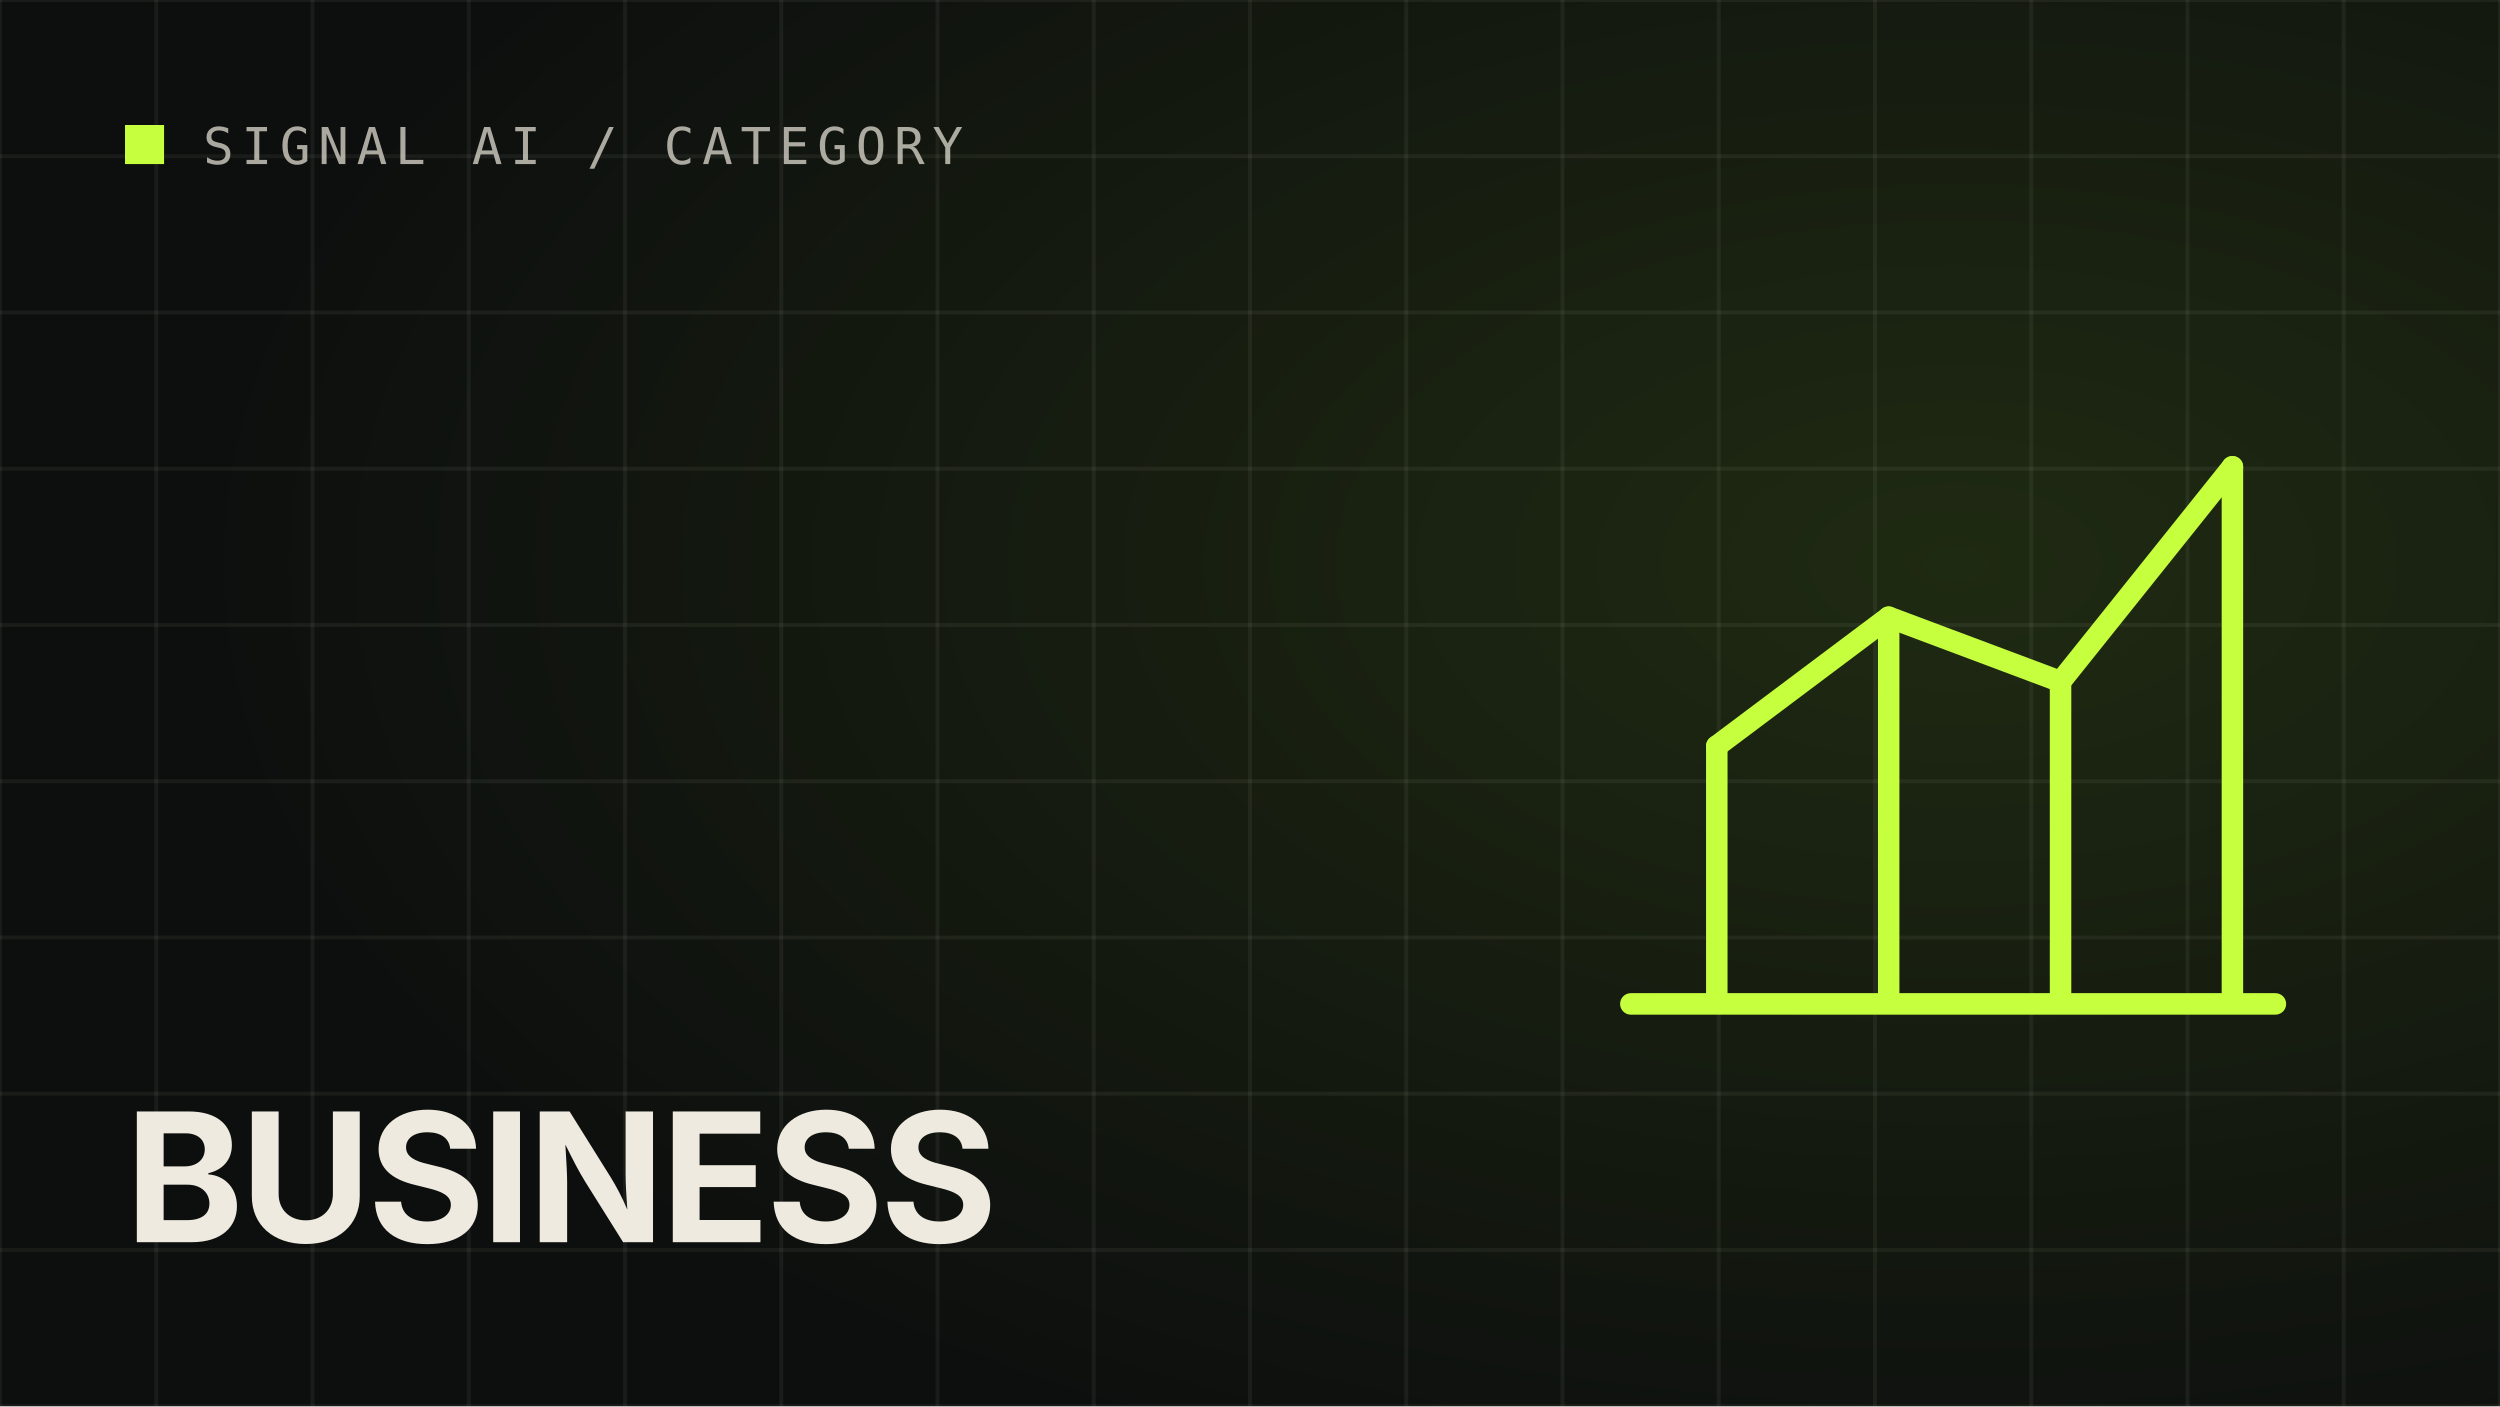
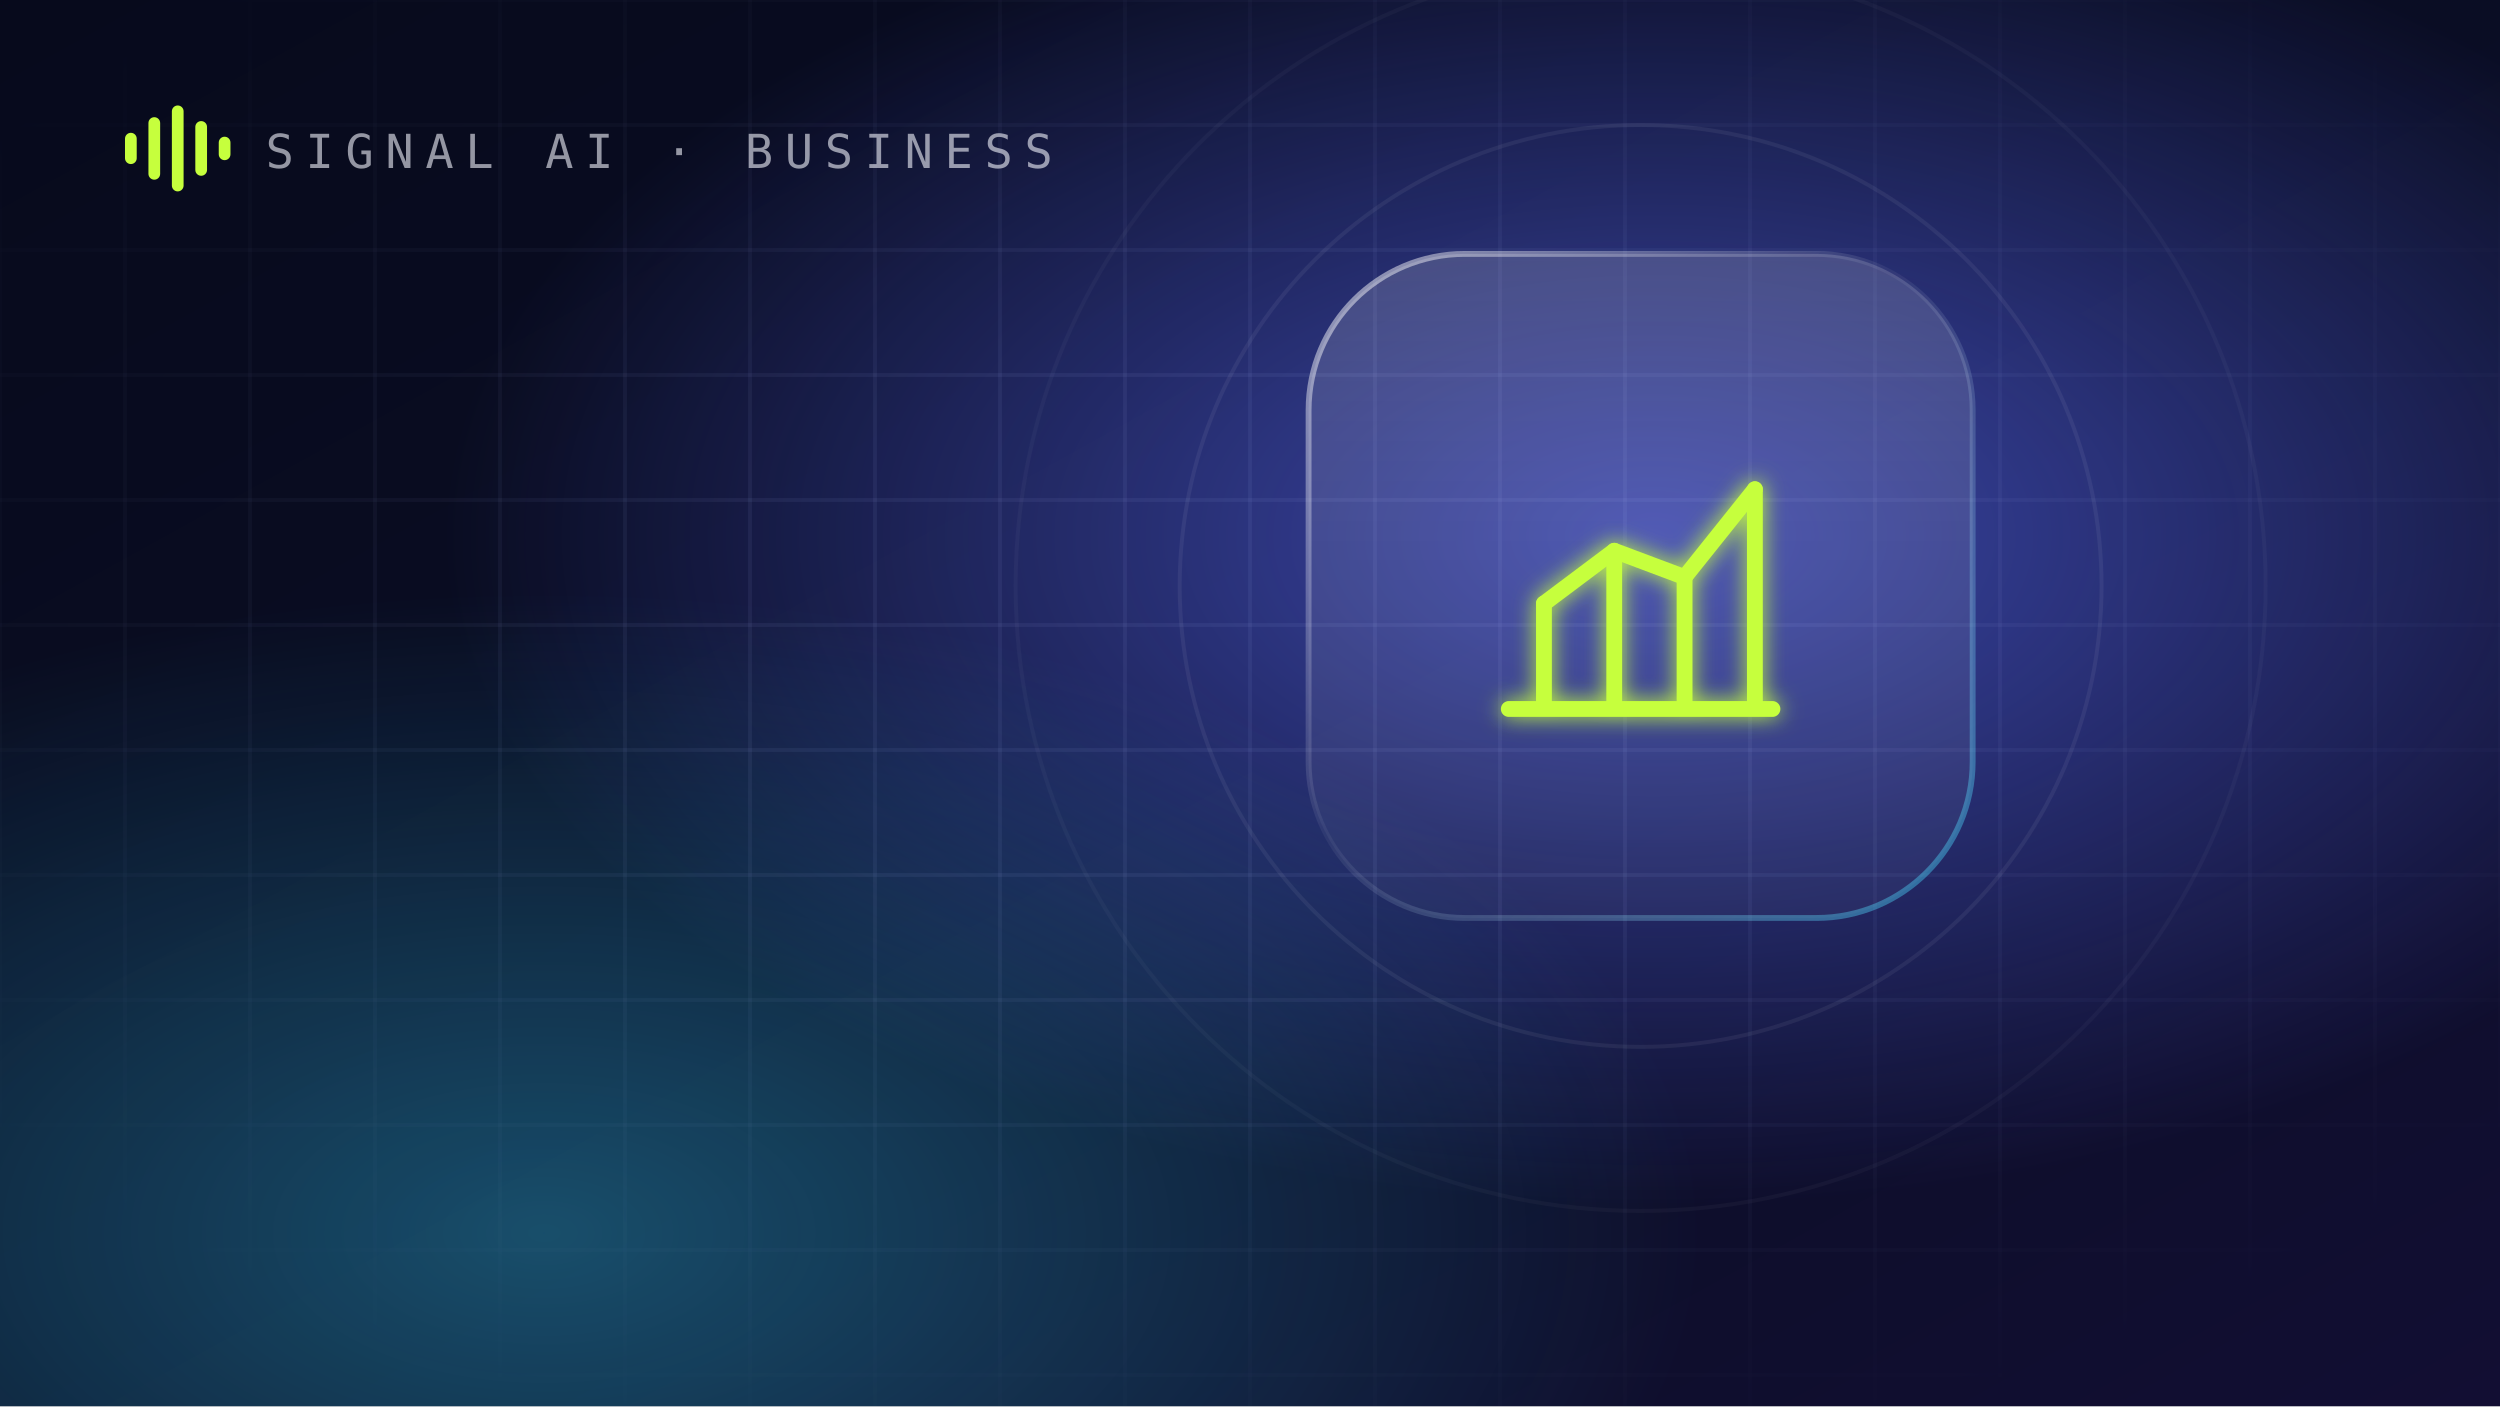
<svg xmlns="http://www.w3.org/2000/svg" viewBox="0 0 640 360" role="img" aria-label="BUSINESS category artwork">
  <defs>
-     <radialGradient id="g" cx="78%" cy="40%" r="70%">
-       <stop offset="0" stop-color="#1f2a12" />
-       <stop offset="1" stop-color="#0d0f0e" />
+     <linearGradient id="bg" x1="0" y1="0" x2="1" y2="1">
+       <stop offset="0" stop-color="#070a1c" />
+       <stop offset=".6" stop-color="#0b0e26" />
+       <stop offset="1" stop-color="#120e33" />
+     </linearGradient>
+     <radialGradient id="ga" cx="66%" cy="38%" r="48%">
+       <stop offset="0" stop-color="#5b6bff" stop-opacity=".62" />
+       <stop offset="1" stop-color="#5b6bff" stop-opacity="0" />
    </radialGradient>
+     <radialGradient id="gb" cx="22%" cy="88%" r="46%">
+       <stop offset="0" stop-color="#33d6ff" stop-opacity=".32" />
+       <stop offset="1" stop-color="#33d6ff" stop-opacity="0" />
+     </radialGradient>
+     <radialGradient id="fade" cx="50%" cy="45%" r="62%">
+       <stop offset=".35" stop-color="#fff" />
+       <stop offset="1" stop-color="#fff" stop-opacity="0" />
+     </radialGradient>
+     <mask id="m">
+       <rect width="640" height="360" fill="url(#fade)" />
+     </mask>
+     <linearGradient id="glass" x1="0" y1="0" x2="0" y2="1">
+       <stop offset="0" stop-color="#fff" stop-opacity=".16" />
+       <stop offset="1" stop-color="#fff" stop-opacity=".03" />
+     </linearGradient>
+     <linearGradient id="edge" x1="0" y1="0" x2="1" y2="1">
+       <stop offset="0" stop-color="#fff" stop-opacity=".55" />
+       <stop offset=".45" stop-color="#fff" stop-opacity=".05" />
+       <stop offset="1" stop-color="#33d6ff" stop-opacity=".45" />
+     </linearGradient>
+     <filter id="glow" x="-50%" y="-50%" width="200%" height="200%">
+       <feGaussianBlur stdDeviation="6" result="b" />
+       <feMerge>
+         <feMergeNode in="b" />
+         <feMergeNode in="SourceGraphic" />
+       </feMerge>
+     </filter>
  </defs>
-   <rect width="640" height="360" fill="url(#g)" />
-   <g stroke="#efeadf" stroke-opacity=".06" stroke-width="1">
+   <rect width="640" height="360" fill="url(#bg)" />
+   <rect width="640" height="360" fill="url(#ga)" />
+   <rect width="640" height="360" fill="url(#gb)" />
+   <g stroke="#b0beff" stroke-opacity=".07" stroke-width="1" mask="url(#m)">
    <path d="M0 0V360" />
-     <path d="M40 0V360" />
-     <path d="M80 0V360" />
-     <path d="M120 0V360" />
+     <path d="M32 0V360" />
+     <path d="M64 0V360" />
+     <path d="M96 0V360" />
+     <path d="M128 0V360" />
    <path d="M160 0V360" />
-     <path d="M200 0V360" />
-     <path d="M240 0V360" />
-     <path d="M280 0V360" />
+     <path d="M192 0V360" />
+     <path d="M224 0V360" />
+     <path d="M256 0V360" />
+     <path d="M288 0V360" />
    <path d="M320 0V360" />
-     <path d="M360 0V360" />
-     <path d="M400 0V360" />
-     <path d="M440 0V360" />
+     <path d="M352 0V360" />
+     <path d="M384 0V360" />
+     <path d="M416 0V360" />
+     <path d="M448 0V360" />
    <path d="M480 0V360" />
-     <path d="M520 0V360" />
-     <path d="M560 0V360" />
-     <path d="M600 0V360" />
+     <path d="M512 0V360" />
+     <path d="M544 0V360" />
+     <path d="M576 0V360" />
+     <path d="M608 0V360" />
    <path d="M640 0V360" />
    <path d="M0 0H640" />
-     <path d="M0 40H640" />
-     <path d="M0 80H640" />
-     <path d="M0 120H640" />
+     <path d="M0 32H640" />
+     <path d="M0 64H640" />
+     <path d="M0 96H640" />
+     <path d="M0 128H640" />
    <path d="M0 160H640" />
-     <path d="M0 200H640" />
-     <path d="M0 240H640" />
-     <path d="M0 280H640" />
+     <path d="M0 192H640" />
+     <path d="M0 224H640" />
+     <path d="M0 256H640" />
+     <path d="M0 288H640" />
    <path d="M0 320H640" />
-     <path d="M0 360H640" />
+     <path d="M0 352H640" />
  </g>
-   <g transform="translate(390 70) scale(1.1)" fill="none" stroke="#c6ff3d" stroke-width="5" stroke-linecap="round" stroke-linejoin="round">
+   <circle cx="420" cy="150" r="118" fill="none" stroke="#fff" stroke-opacity=".06" />
+   <circle cx="420" cy="150" r="160" fill="none" stroke="#fff" stroke-opacity=".035" />
+   <rect x="335" y="65" width="170" height="170" rx="40" fill="url(#glass)" stroke="url(#edge)" stroke-width="1.5" />
+   <g transform="translate(375 105) scale(.45)" fill="none" stroke="#c6ff3d" stroke-width="9" stroke-linecap="round" stroke-linejoin="round" filter="url(#glow)">
    <path d="M25 170H175M45 170V110M85 170V80M125 170V95M165 170V45" />
    <path d="M45 110L85 80L125 95L165 45" />
  </g>
-   <rect x="32" y="32" width="10" height="10" fill="#c6ff3d" />
-   <text x="52" y="42" fill="#efeadf" fill-opacity=".7" font-family="ui-monospace,Menlo,monospace" font-size="13" letter-spacing="2">SIGNAL AI / CATEGORY</text>
-   <text x="32" y="318" fill="#efeadf" font-family="Space Grotesk,Inter,system-ui,sans-serif" font-weight="700" font-size="46" letter-spacing="-1">BUSINESS</text>
+   <g fill="#c6ff3d">
+     <rect x="32" y="34" width="3" height="8" rx="1.5" />
+     <rect x="38" y="30" width="3" height="16" rx="1.5" />
+     <rect x="44" y="27" width="3" height="22" rx="1.5" />
+     <rect x="50" y="31" width="3" height="14" rx="1.5" />
+     <rect x="56" y="35" width="3" height="6" rx="1.5" />
+   </g>
+   <text x="68" y="43" fill="#f2f4fb" fill-opacity=".6" font-family="ui-monospace,Menlo,monospace" font-size="12" letter-spacing="3">SIGNAL AI · BUSINESS</text>
</svg>
